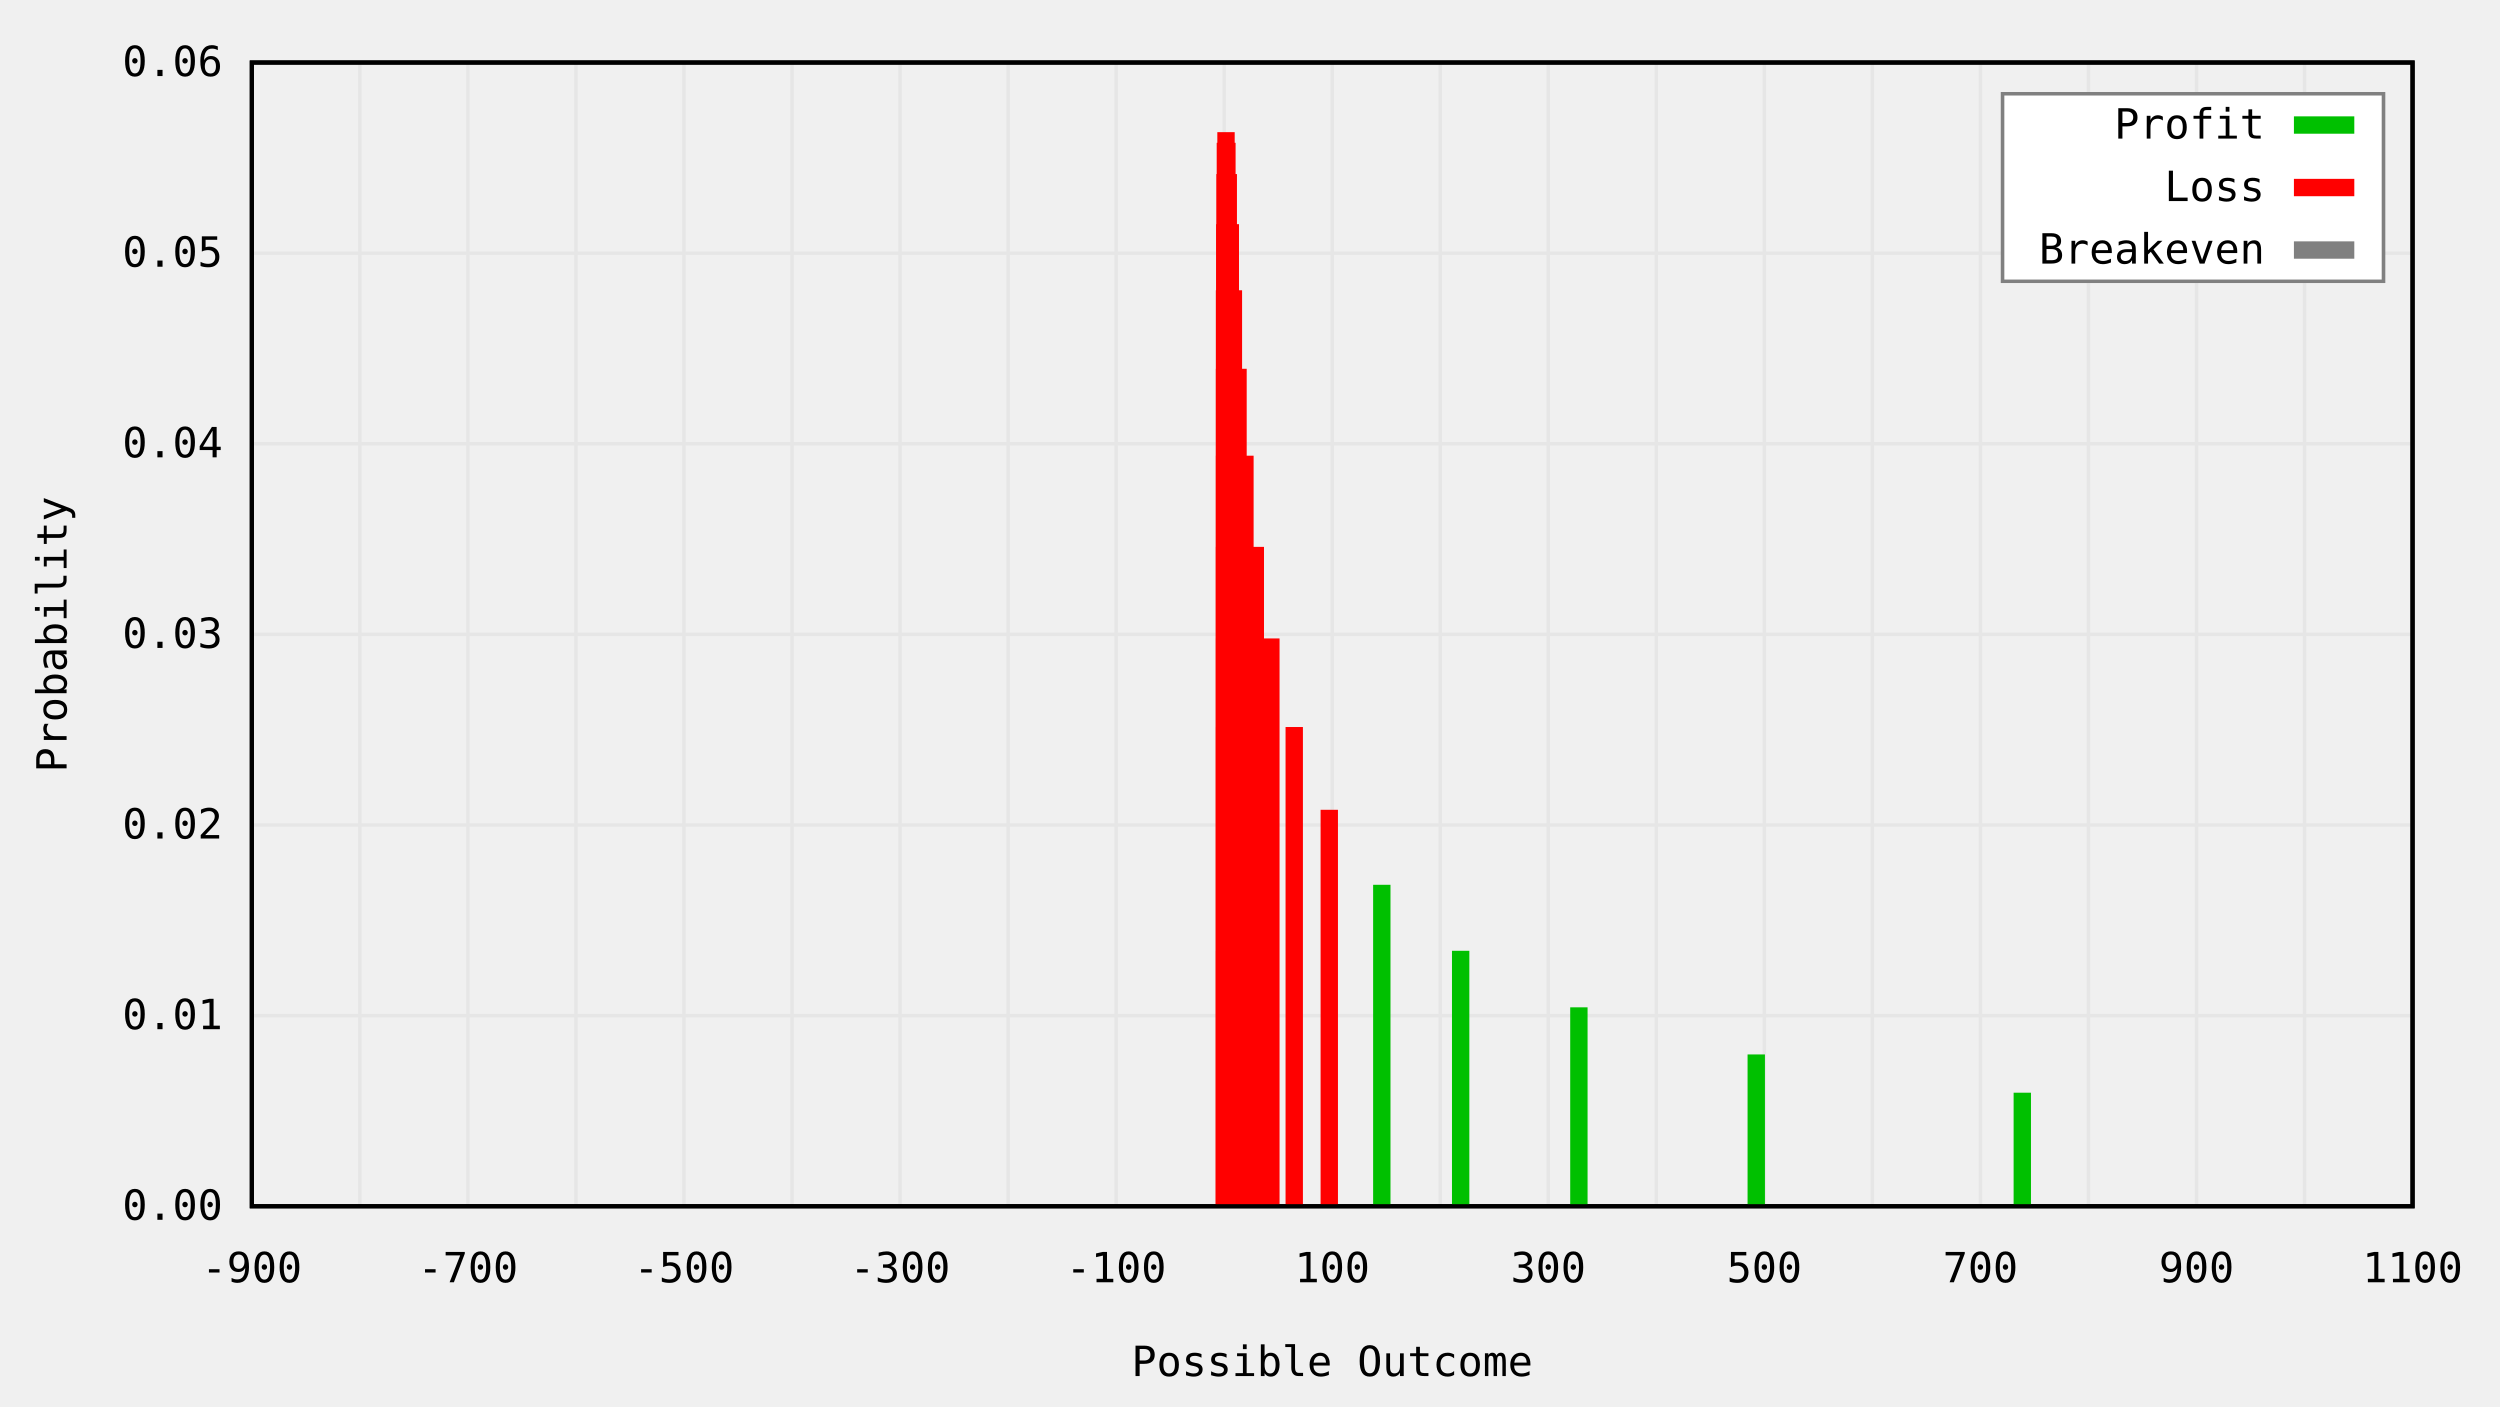
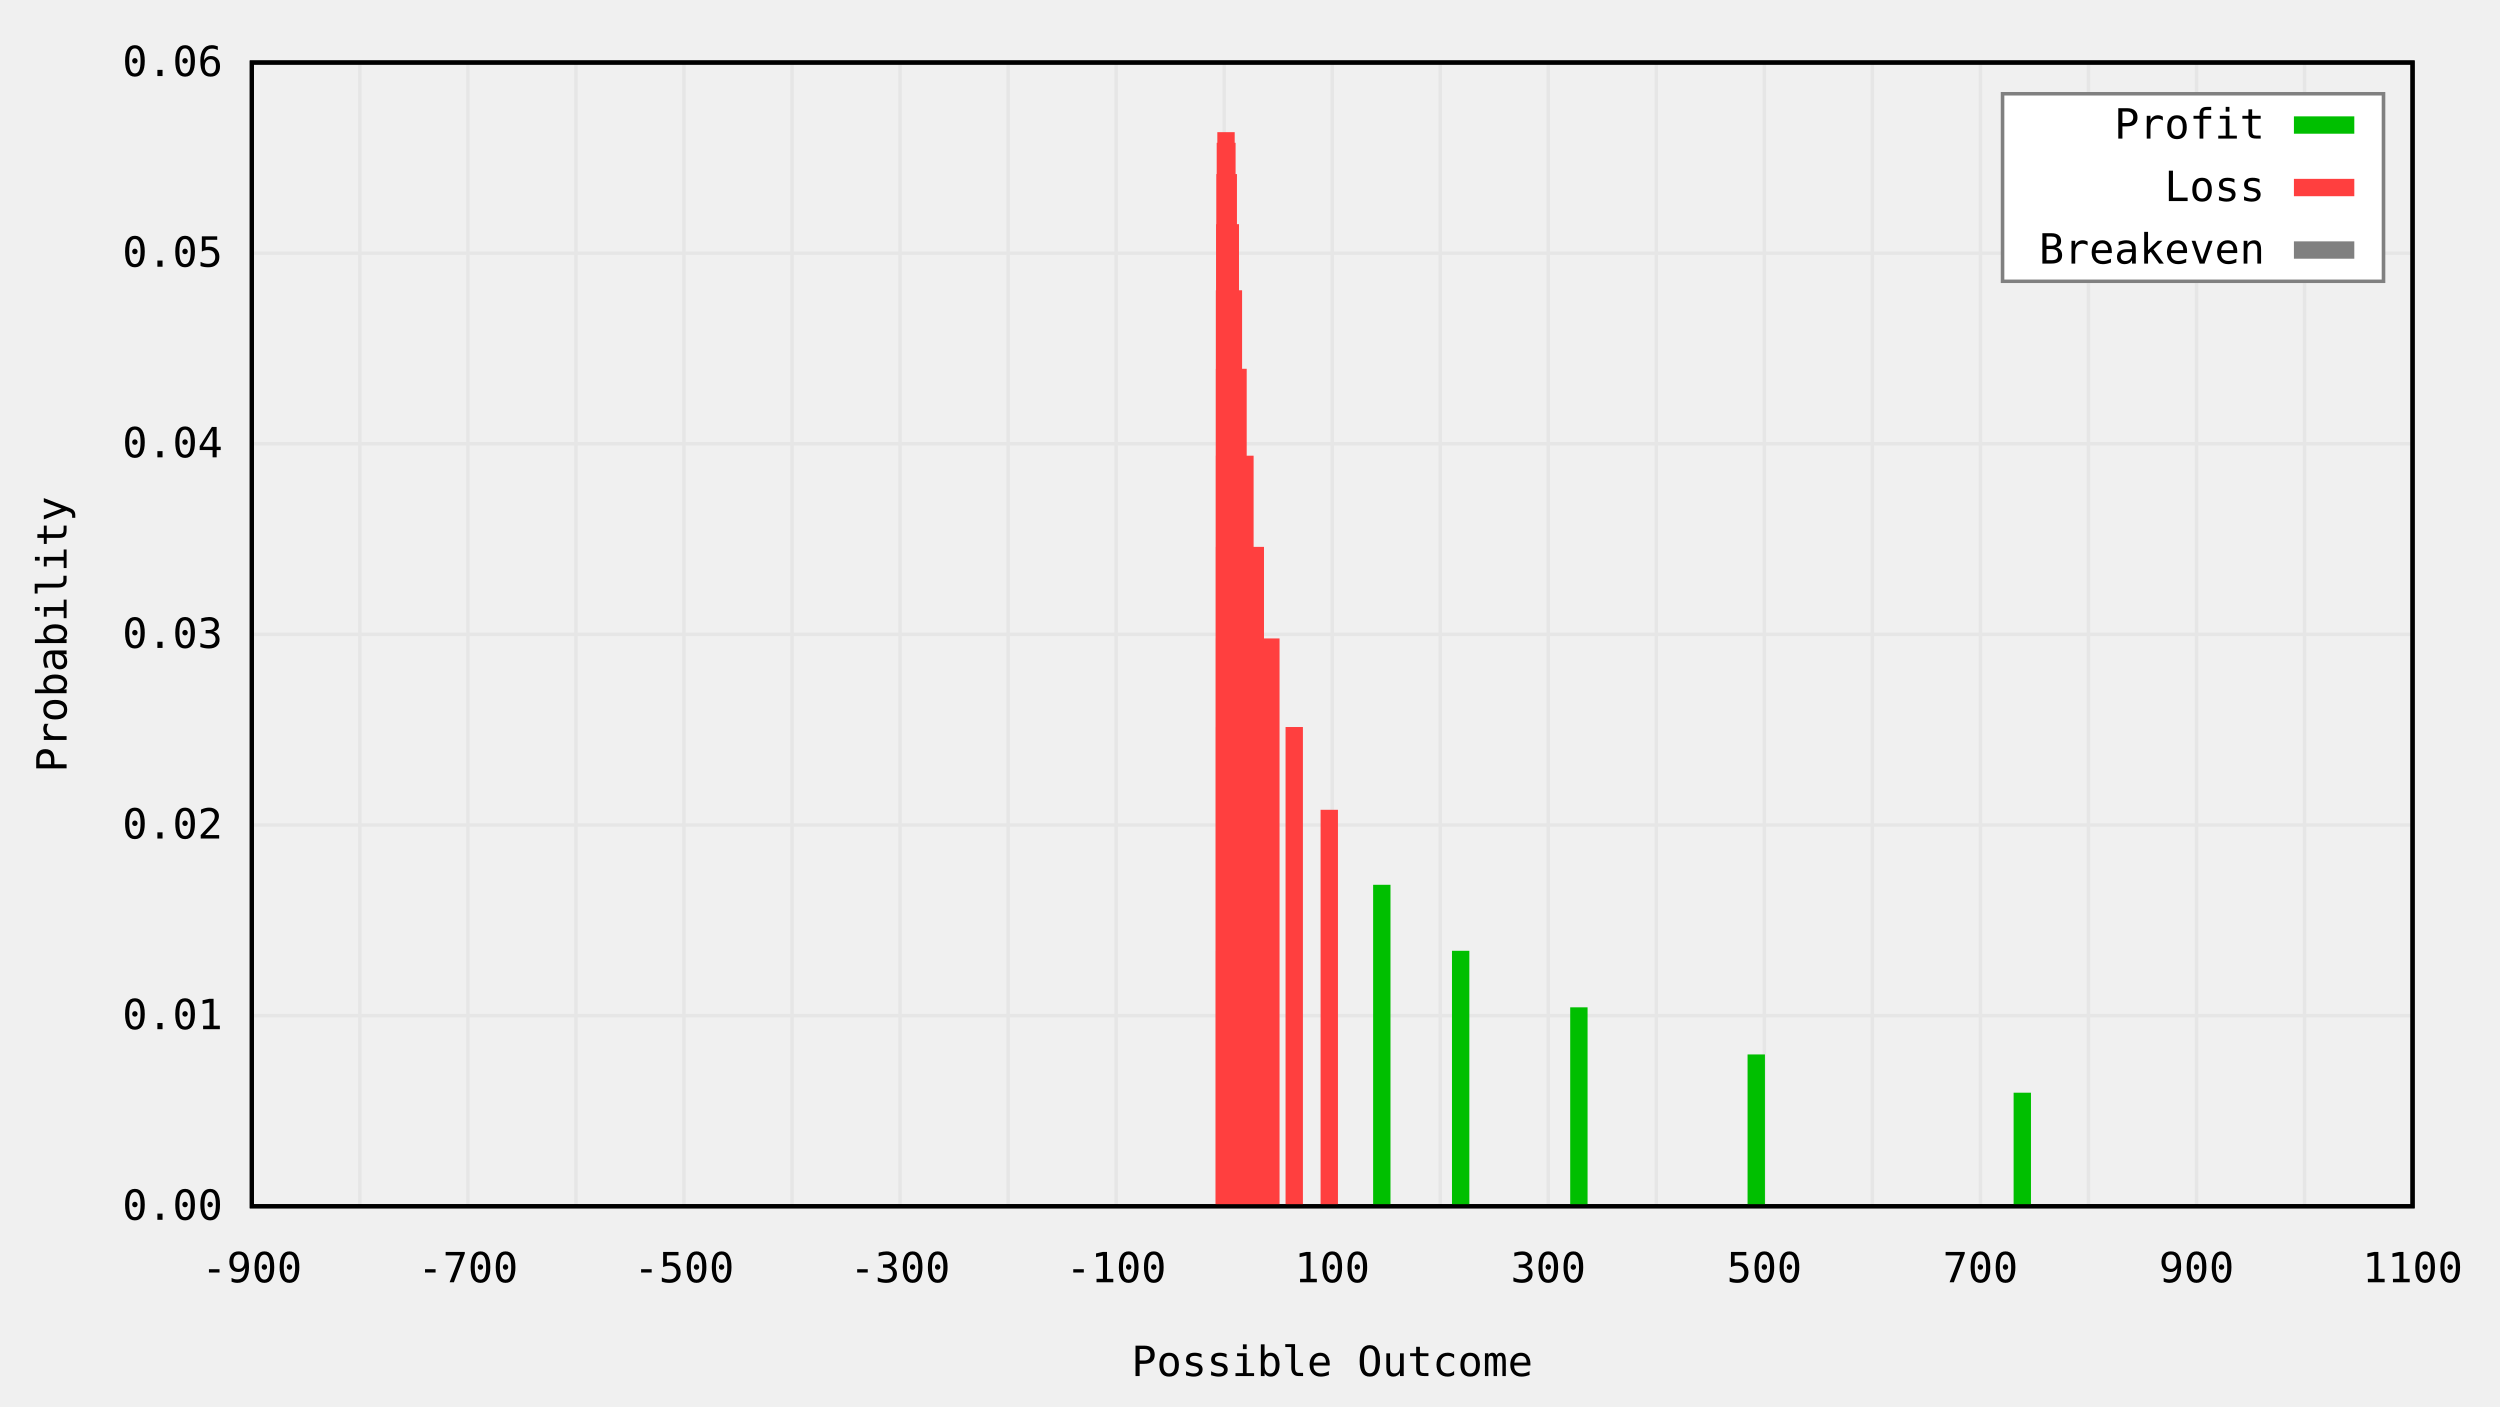
<svg xmlns="http://www.w3.org/2000/svg" xmlns:xlink="http://www.w3.org/1999/xlink" width="720" height="405" viewBox="0 0 720 405">
  <g id="gnuplot_canvas">
    <rect x="0" y="0" width="720" height="405" fill="none" />
    <defs>
      <circle id="gpDot" r="0.5" stroke-width="0.5" stroke="currentColor" />
      <path id="gpPt0" stroke-width="0.222" stroke="currentColor" d="M-1,0 h2 M0,-1 v2" />
      <path id="gpPt1" stroke-width="0.222" stroke="currentColor" d="M-1,-1 L1,1 M1,-1 L-1,1" />
      <path id="gpPt2" stroke-width="0.222" stroke="currentColor" d="M-1,0 L1,0 M0,-1 L0,1 M-1,-1 L1,1 M-1,1 L1,-1" />
      <rect id="gpPt3" stroke-width="0.222" stroke="currentColor" x="-1" y="-1" width="2" height="2" />
      <rect id="gpPt4" stroke-width="0.222" stroke="currentColor" fill="currentColor" x="-1" y="-1" width="2" height="2" />
      <circle id="gpPt5" stroke-width="0.222" stroke="currentColor" cx="0" cy="0" r="1" />
      <use xlink:href="#gpPt5" id="gpPt6" fill="currentColor" stroke="none" />
      <path id="gpPt7" stroke-width="0.222" stroke="currentColor" d="M0,-1.33 L-1.33,0.67 L1.33,0.67 z" />
      <use xlink:href="#gpPt7" id="gpPt8" fill="currentColor" stroke="none" />
      <use xlink:href="#gpPt7" id="gpPt9" stroke="currentColor" transform="rotate(180)" />
      <use xlink:href="#gpPt9" id="gpPt10" fill="currentColor" stroke="none" />
      <use xlink:href="#gpPt3" id="gpPt11" stroke="currentColor" transform="rotate(45)" />
      <use xlink:href="#gpPt11" id="gpPt12" fill="currentColor" stroke="none" />
      <path id="gpPt13" stroke-width="0.222" stroke="currentColor" d="M0,1.330 L1.265,0.411 L0.782,-1.067 L-0.782,-1.076 L-1.265,0.411 z" />
      <use xlink:href="#gpPt13" id="gpPt14" fill="currentColor" stroke="none" />
      <filter id="textbox" filterUnits="objectBoundingBox" x="0" y="0" height="1" width="1">
        <feFlood flood-color="white" flood-opacity="1" result="bgnd" />
        <feComposite in="SourceGraphic" in2="bgnd" operator="atop" />
      </filter>
      <filter id="greybox" filterUnits="objectBoundingBox" x="0" y="0" height="1" width="1">
        <feFlood flood-color="lightgrey" flood-opacity="1" result="grey" />
        <feComposite in="SourceGraphic" in2="grey" operator="atop" />
      </filter>
    </defs>
    <g fill="none" color="white" stroke="currentColor" stroke-width="1.00" stroke-linecap="butt" stroke-linejoin="miter">
</g>
    <g fill="none" color="white" stroke="currentColor" stroke-width="1.20" stroke-linecap="butt" stroke-linejoin="miter">
</g>
    <g fill="none" color="black" stroke="currentColor" stroke-width="1.20" stroke-linecap="butt" stroke-linejoin="miter">
</g>
    <g fill="none" color="black" stroke="black" stroke-width="1.00" stroke-linecap="butt" stroke-linejoin="miter">
</g>
    <g fill="none" color="black" stroke="currentColor" stroke-width="1.00" stroke-linecap="butt" stroke-linejoin="miter">
      <path stroke="rgb(230, 230, 230)" class="gridline" d="M72.53,347.40 L694.82,347.40  " />
    </g>
    <g fill="none" color="black" stroke="rgb(230, 230, 230)" stroke-width="1.20" stroke-linecap="butt" stroke-linejoin="miter">
</g>
    <g fill="none" color="black" stroke="currentColor" stroke-width="1.20" stroke-linecap="butt" stroke-linejoin="miter">
      <path stroke="black" d="M72.53,347.40 M694.82,347.40  " />
-       <g transform="translate(64.14,351.30)" stroke="none" fill="black" font-family="Consolas, Menlo, monospace" font-size="12.00" text-anchor="end">
-         <text>
-           <tspan font-family="Consolas, Menlo, monospace">0.00</tspan>
+       <g transform="translate(64.14,351.30)" stroke="none" fill="black" font-family="monospace" font-size="12.00" text-anchor="end">
+         <text>
+           <tspan font-family="monospace">0.00</tspan>
        </text>
      </g>
    </g>
    <g fill="none" color="black" stroke="currentColor" stroke-width="1.20" stroke-linecap="butt" stroke-linejoin="miter">
</g>
    <g fill="none" color="black" stroke="black" stroke-width="1.00" stroke-linecap="butt" stroke-linejoin="miter">
</g>
    <g fill="none" color="black" stroke="currentColor" stroke-width="1.00" stroke-linecap="butt" stroke-linejoin="miter">
      <path stroke="rgb(230, 230, 230)" class="gridline" d="M72.53,292.50 L694.82,292.50  " />
    </g>
    <g fill="none" color="black" stroke="rgb(230, 230, 230)" stroke-width="1.20" stroke-linecap="butt" stroke-linejoin="miter">
</g>
    <g fill="none" color="black" stroke="currentColor" stroke-width="1.20" stroke-linecap="butt" stroke-linejoin="miter">
      <path stroke="black" d="M72.53,292.50 M694.82,292.50  " />
-       <g transform="translate(64.14,296.40)" stroke="none" fill="black" font-family="Consolas, Menlo, monospace" font-size="12.00" text-anchor="end">
-         <text>
-           <tspan font-family="Consolas, Menlo, monospace">0.01</tspan>
+       <g transform="translate(64.14,296.40)" stroke="none" fill="black" font-family="monospace" font-size="12.00" text-anchor="end">
+         <text>
+           <tspan font-family="monospace">0.01</tspan>
        </text>
      </g>
    </g>
    <g fill="none" color="black" stroke="currentColor" stroke-width="1.20" stroke-linecap="butt" stroke-linejoin="miter">
</g>
    <g fill="none" color="black" stroke="black" stroke-width="1.00" stroke-linecap="butt" stroke-linejoin="miter">
</g>
    <g fill="none" color="black" stroke="currentColor" stroke-width="1.00" stroke-linecap="butt" stroke-linejoin="miter">
      <path stroke="rgb(230, 230, 230)" class="gridline" d="M72.53,237.60 L694.82,237.60  " />
    </g>
    <g fill="none" color="black" stroke="rgb(230, 230, 230)" stroke-width="1.20" stroke-linecap="butt" stroke-linejoin="miter">
</g>
    <g fill="none" color="black" stroke="currentColor" stroke-width="1.20" stroke-linecap="butt" stroke-linejoin="miter">
      <path stroke="black" d="M72.53,237.60 M694.82,237.60  " />
-       <g transform="translate(64.14,241.50)" stroke="none" fill="black" font-family="Consolas, Menlo, monospace" font-size="12.00" text-anchor="end">
-         <text>
-           <tspan font-family="Consolas, Menlo, monospace">0.02</tspan>
+       <g transform="translate(64.14,241.50)" stroke="none" fill="black" font-family="monospace" font-size="12.00" text-anchor="end">
+         <text>
+           <tspan font-family="monospace">0.02</tspan>
        </text>
      </g>
    </g>
    <g fill="none" color="black" stroke="currentColor" stroke-width="1.20" stroke-linecap="butt" stroke-linejoin="miter">
</g>
    <g fill="none" color="black" stroke="black" stroke-width="1.00" stroke-linecap="butt" stroke-linejoin="miter">
</g>
    <g fill="none" color="black" stroke="currentColor" stroke-width="1.00" stroke-linecap="butt" stroke-linejoin="miter">
      <path stroke="rgb(230, 230, 230)" class="gridline" d="M72.53,182.70 L694.82,182.70  " />
    </g>
    <g fill="none" color="black" stroke="rgb(230, 230, 230)" stroke-width="1.20" stroke-linecap="butt" stroke-linejoin="miter">
</g>
    <g fill="none" color="black" stroke="currentColor" stroke-width="1.20" stroke-linecap="butt" stroke-linejoin="miter">
      <path stroke="black" d="M72.53,182.70 M694.82,182.70  " />
-       <g transform="translate(64.14,186.60)" stroke="none" fill="black" font-family="Consolas, Menlo, monospace" font-size="12.00" text-anchor="end">
-         <text>
-           <tspan font-family="Consolas, Menlo, monospace">0.03</tspan>
+       <g transform="translate(64.14,186.60)" stroke="none" fill="black" font-family="monospace" font-size="12.00" text-anchor="end">
+         <text>
+           <tspan font-family="monospace">0.03</tspan>
        </text>
      </g>
    </g>
    <g fill="none" color="black" stroke="currentColor" stroke-width="1.20" stroke-linecap="butt" stroke-linejoin="miter">
</g>
    <g fill="none" color="black" stroke="black" stroke-width="1.00" stroke-linecap="butt" stroke-linejoin="miter">
</g>
    <g fill="none" color="black" stroke="currentColor" stroke-width="1.00" stroke-linecap="butt" stroke-linejoin="miter">
      <path stroke="rgb(230, 230, 230)" class="gridline" d="M72.53,127.81 L694.82,127.81  " />
    </g>
    <g fill="none" color="black" stroke="rgb(230, 230, 230)" stroke-width="1.20" stroke-linecap="butt" stroke-linejoin="miter">
</g>
    <g fill="none" color="black" stroke="currentColor" stroke-width="1.20" stroke-linecap="butt" stroke-linejoin="miter">
      <path stroke="black" d="M72.53,127.81 M694.82,127.81  " />
-       <g transform="translate(64.14,131.71)" stroke="none" fill="black" font-family="Consolas, Menlo, monospace" font-size="12.00" text-anchor="end">
-         <text>
-           <tspan font-family="Consolas, Menlo, monospace">0.04</tspan>
+       <g transform="translate(64.14,131.71)" stroke="none" fill="black" font-family="monospace" font-size="12.00" text-anchor="end">
+         <text>
+           <tspan font-family="monospace">0.04</tspan>
        </text>
      </g>
    </g>
    <g fill="none" color="black" stroke="currentColor" stroke-width="1.20" stroke-linecap="butt" stroke-linejoin="miter">
</g>
    <g fill="none" color="black" stroke="black" stroke-width="1.00" stroke-linecap="butt" stroke-linejoin="miter">
</g>
    <g fill="none" color="black" stroke="currentColor" stroke-width="1.00" stroke-linecap="butt" stroke-linejoin="miter">
      <path stroke="rgb(230, 230, 230)" class="gridline" d="M72.53,72.91 L576.75,72.91 M686.43,72.91 L694.82,72.91  " />
    </g>
    <g fill="none" color="black" stroke="rgb(230, 230, 230)" stroke-width="1.20" stroke-linecap="butt" stroke-linejoin="miter">
</g>
    <g fill="none" color="black" stroke="currentColor" stroke-width="1.20" stroke-linecap="butt" stroke-linejoin="miter">
      <path stroke="black" d="M72.53,72.91 M694.82,72.91  " />
-       <g transform="translate(64.14,76.81)" stroke="none" fill="black" font-family="Consolas, Menlo, monospace" font-size="12.00" text-anchor="end">
-         <text>
-           <tspan font-family="Consolas, Menlo, monospace">0.05</tspan>
+       <g transform="translate(64.14,76.81)" stroke="none" fill="black" font-family="monospace" font-size="12.00" text-anchor="end">
+         <text>
+           <tspan font-family="monospace">0.05</tspan>
        </text>
      </g>
    </g>
    <g fill="none" color="black" stroke="currentColor" stroke-width="1.20" stroke-linecap="butt" stroke-linejoin="miter">
</g>
    <g fill="none" color="black" stroke="black" stroke-width="1.00" stroke-linecap="butt" stroke-linejoin="miter">
</g>
    <g fill="none" color="black" stroke="currentColor" stroke-width="1.00" stroke-linecap="butt" stroke-linejoin="miter">
      <path stroke="rgb(230, 230, 230)" class="gridline" d="M72.53,18.01 L694.82,18.01  " />
    </g>
    <g fill="none" color="black" stroke="rgb(230, 230, 230)" stroke-width="1.20" stroke-linecap="butt" stroke-linejoin="miter">
</g>
    <g fill="none" color="black" stroke="currentColor" stroke-width="1.20" stroke-linecap="butt" stroke-linejoin="miter">
      <path stroke="black" d="M72.53,18.01 M694.82,18.01  " />
-       <g transform="translate(64.14,21.91)" stroke="none" fill="black" font-family="Consolas, Menlo, monospace" font-size="12.00" text-anchor="end">
-         <text>
-           <tspan font-family="Consolas, Menlo, monospace">0.06</tspan>
+       <g transform="translate(64.14,21.91)" stroke="none" fill="black" font-family="monospace" font-size="12.00" text-anchor="end">
+         <text>
+           <tspan font-family="monospace">0.06</tspan>
        </text>
      </g>
    </g>
    <g fill="none" color="black" stroke="currentColor" stroke-width="1.20" stroke-linecap="butt" stroke-linejoin="miter">
</g>
    <g fill="none" color="black" stroke="black" stroke-width="1.00" stroke-linecap="butt" stroke-linejoin="miter">
</g>
    <g fill="none" color="black" stroke="currentColor" stroke-width="1.00" stroke-linecap="butt" stroke-linejoin="miter">
      <path stroke="rgb(230, 230, 230)" class="gridline" d="M72.53,347.40 L72.53,18.01  " />
    </g>
    <g fill="none" color="black" stroke="rgb(230, 230, 230)" stroke-width="1.20" stroke-linecap="butt" stroke-linejoin="miter">
</g>
    <g fill="none" color="black" stroke="currentColor" stroke-width="1.20" stroke-linecap="butt" stroke-linejoin="miter">
      <path stroke="black" d="M72.53,347.40 M72.53,18.01  " />
-       <g transform="translate(72.53,369.30)" stroke="none" fill="black" font-family="Consolas, Menlo, monospace" font-size="12.00" text-anchor="middle">
-         <text>
-           <tspan font-family="Consolas, Menlo, monospace">-900</tspan>
+       <g transform="translate(72.53,369.30)" stroke="none" fill="black" font-family="monospace" font-size="12.00" text-anchor="middle">
+         <text>
+           <tspan font-family="monospace">-900</tspan>
        </text>
      </g>
    </g>
    <g fill="none" color="black" stroke="currentColor" stroke-width="1.20" stroke-linecap="butt" stroke-linejoin="miter">
</g>
    <g fill="none" color="black" stroke="black" stroke-width="1.00" stroke-linecap="butt" stroke-linejoin="miter">
</g>
    <g fill="none" color="black" stroke="currentColor" stroke-width="1.00" stroke-linecap="butt" stroke-linejoin="miter">
      <path stroke="rgb(230, 230, 230)" class="gridline" d="M103.64,347.40 L103.64,18.01  " />
    </g>
    <g fill="none" color="black" stroke="rgb(230, 230, 230)" stroke-width="1.20" stroke-linecap="butt" stroke-linejoin="miter">
</g>
    <g fill="none" color="black" stroke="currentColor" stroke-width="1.20" stroke-linecap="butt" stroke-linejoin="miter">
      <path stroke="black" d="M103.64,347.40 M103.64,18.01  " />
    </g>
    <g fill="none" color="black" stroke="black" stroke-width="1.00" stroke-linecap="butt" stroke-linejoin="miter">
</g>
    <g fill="none" color="black" stroke="currentColor" stroke-width="1.00" stroke-linecap="butt" stroke-linejoin="miter">
      <path stroke="rgb(230, 230, 230)" class="gridline" d="M134.76,347.40 L134.76,18.01  " />
    </g>
    <g fill="none" color="black" stroke="rgb(230, 230, 230)" stroke-width="1.20" stroke-linecap="butt" stroke-linejoin="miter">
</g>
    <g fill="none" color="black" stroke="currentColor" stroke-width="1.20" stroke-linecap="butt" stroke-linejoin="miter">
      <path stroke="black" d="M134.76,347.40 M134.76,18.01  " />
-       <g transform="translate(134.76,369.30)" stroke="none" fill="black" font-family="Consolas, Menlo, monospace" font-size="12.00" text-anchor="middle">
-         <text>
-           <tspan font-family="Consolas, Menlo, monospace">-700</tspan>
+       <g transform="translate(134.76,369.30)" stroke="none" fill="black" font-family="monospace" font-size="12.00" text-anchor="middle">
+         <text>
+           <tspan font-family="monospace">-700</tspan>
        </text>
      </g>
    </g>
    <g fill="none" color="black" stroke="currentColor" stroke-width="1.20" stroke-linecap="butt" stroke-linejoin="miter">
</g>
    <g fill="none" color="black" stroke="black" stroke-width="1.00" stroke-linecap="butt" stroke-linejoin="miter">
</g>
    <g fill="none" color="black" stroke="currentColor" stroke-width="1.00" stroke-linecap="butt" stroke-linejoin="miter">
      <path stroke="rgb(230, 230, 230)" class="gridline" d="M165.87,347.40 L165.87,18.01  " />
    </g>
    <g fill="none" color="black" stroke="rgb(230, 230, 230)" stroke-width="1.20" stroke-linecap="butt" stroke-linejoin="miter">
</g>
    <g fill="none" color="black" stroke="currentColor" stroke-width="1.20" stroke-linecap="butt" stroke-linejoin="miter">
      <path stroke="black" d="M165.87,347.40 M165.87,18.01  " />
    </g>
    <g fill="none" color="black" stroke="black" stroke-width="1.00" stroke-linecap="butt" stroke-linejoin="miter">
</g>
    <g fill="none" color="black" stroke="currentColor" stroke-width="1.00" stroke-linecap="butt" stroke-linejoin="miter">
      <path stroke="rgb(230, 230, 230)" class="gridline" d="M196.99,347.40 L196.99,18.01  " />
    </g>
    <g fill="none" color="black" stroke="rgb(230, 230, 230)" stroke-width="1.20" stroke-linecap="butt" stroke-linejoin="miter">
</g>
    <g fill="none" color="black" stroke="currentColor" stroke-width="1.20" stroke-linecap="butt" stroke-linejoin="miter">
      <path stroke="black" d="M196.99,347.40 M196.99,18.01  " />
-       <g transform="translate(196.99,369.30)" stroke="none" fill="black" font-family="Consolas, Menlo, monospace" font-size="12.00" text-anchor="middle">
-         <text>
-           <tspan font-family="Consolas, Menlo, monospace">-500</tspan>
+       <g transform="translate(196.99,369.30)" stroke="none" fill="black" font-family="monospace" font-size="12.00" text-anchor="middle">
+         <text>
+           <tspan font-family="monospace">-500</tspan>
        </text>
      </g>
    </g>
    <g fill="none" color="black" stroke="currentColor" stroke-width="1.20" stroke-linecap="butt" stroke-linejoin="miter">
</g>
    <g fill="none" color="black" stroke="black" stroke-width="1.00" stroke-linecap="butt" stroke-linejoin="miter">
</g>
    <g fill="none" color="black" stroke="currentColor" stroke-width="1.00" stroke-linecap="butt" stroke-linejoin="miter">
      <path stroke="rgb(230, 230, 230)" class="gridline" d="M228.10,347.40 L228.10,18.01  " />
    </g>
    <g fill="none" color="black" stroke="rgb(230, 230, 230)" stroke-width="1.20" stroke-linecap="butt" stroke-linejoin="miter">
</g>
    <g fill="none" color="black" stroke="currentColor" stroke-width="1.20" stroke-linecap="butt" stroke-linejoin="miter">
      <path stroke="black" d="M228.10,347.40 M228.10,18.01  " />
    </g>
    <g fill="none" color="black" stroke="black" stroke-width="1.00" stroke-linecap="butt" stroke-linejoin="miter">
</g>
    <g fill="none" color="black" stroke="currentColor" stroke-width="1.00" stroke-linecap="butt" stroke-linejoin="miter">
      <path stroke="rgb(230, 230, 230)" class="gridline" d="M259.22,347.40 L259.22,18.01  " />
    </g>
    <g fill="none" color="black" stroke="rgb(230, 230, 230)" stroke-width="1.20" stroke-linecap="butt" stroke-linejoin="miter">
</g>
    <g fill="none" color="black" stroke="currentColor" stroke-width="1.20" stroke-linecap="butt" stroke-linejoin="miter">
      <path stroke="black" d="M259.22,347.40 M259.22,18.01  " />
-       <g transform="translate(259.22,369.30)" stroke="none" fill="black" font-family="Consolas, Menlo, monospace" font-size="12.00" text-anchor="middle">
-         <text>
-           <tspan font-family="Consolas, Menlo, monospace">-300</tspan>
+       <g transform="translate(259.22,369.30)" stroke="none" fill="black" font-family="monospace" font-size="12.00" text-anchor="middle">
+         <text>
+           <tspan font-family="monospace">-300</tspan>
        </text>
      </g>
    </g>
    <g fill="none" color="black" stroke="currentColor" stroke-width="1.20" stroke-linecap="butt" stroke-linejoin="miter">
</g>
    <g fill="none" color="black" stroke="black" stroke-width="1.00" stroke-linecap="butt" stroke-linejoin="miter">
</g>
    <g fill="none" color="black" stroke="currentColor" stroke-width="1.00" stroke-linecap="butt" stroke-linejoin="miter">
      <path stroke="rgb(230, 230, 230)" class="gridline" d="M290.33,347.40 L290.33,18.01  " />
    </g>
    <g fill="none" color="black" stroke="rgb(230, 230, 230)" stroke-width="1.20" stroke-linecap="butt" stroke-linejoin="miter">
</g>
    <g fill="none" color="black" stroke="currentColor" stroke-width="1.20" stroke-linecap="butt" stroke-linejoin="miter">
      <path stroke="black" d="M290.33,347.40 M290.33,18.01  " />
    </g>
    <g fill="none" color="black" stroke="black" stroke-width="1.00" stroke-linecap="butt" stroke-linejoin="miter">
</g>
    <g fill="none" color="black" stroke="currentColor" stroke-width="1.00" stroke-linecap="butt" stroke-linejoin="miter">
      <path stroke="rgb(230, 230, 230)" class="gridline" d="M321.45,347.40 L321.45,18.01  " />
    </g>
    <g fill="none" color="black" stroke="rgb(230, 230, 230)" stroke-width="1.20" stroke-linecap="butt" stroke-linejoin="miter">
</g>
    <g fill="none" color="black" stroke="currentColor" stroke-width="1.20" stroke-linecap="butt" stroke-linejoin="miter">
      <path stroke="black" d="M321.45,347.40 M321.45,18.01  " />
-       <g transform="translate(321.45,369.30)" stroke="none" fill="black" font-family="Consolas, Menlo, monospace" font-size="12.00" text-anchor="middle">
-         <text>
-           <tspan font-family="Consolas, Menlo, monospace">-100</tspan>
+       <g transform="translate(321.45,369.30)" stroke="none" fill="black" font-family="monospace" font-size="12.00" text-anchor="middle">
+         <text>
+           <tspan font-family="monospace">-100</tspan>
        </text>
      </g>
    </g>
    <g fill="none" color="black" stroke="currentColor" stroke-width="1.20" stroke-linecap="butt" stroke-linejoin="miter">
</g>
    <g fill="none" color="black" stroke="black" stroke-width="1.00" stroke-linecap="butt" stroke-linejoin="miter">
</g>
    <g fill="none" color="black" stroke="currentColor" stroke-width="1.00" stroke-linecap="butt" stroke-linejoin="miter">
      <path stroke="rgb(230, 230, 230)" class="gridline" d="M352.56,347.40 L352.56,18.01  " />
    </g>
    <g fill="none" color="black" stroke="rgb(230, 230, 230)" stroke-width="1.20" stroke-linecap="butt" stroke-linejoin="miter">
</g>
    <g fill="none" color="black" stroke="currentColor" stroke-width="1.20" stroke-linecap="butt" stroke-linejoin="miter">
      <path stroke="black" d="M352.56,347.40 M352.56,18.01  " />
    </g>
    <g fill="none" color="black" stroke="black" stroke-width="1.00" stroke-linecap="butt" stroke-linejoin="miter">
</g>
    <g fill="none" color="black" stroke="currentColor" stroke-width="1.00" stroke-linecap="butt" stroke-linejoin="miter">
      <path stroke="rgb(230, 230, 230)" class="gridline" d="M383.68,347.40 L383.68,18.01  " />
    </g>
    <g fill="none" color="black" stroke="rgb(230, 230, 230)" stroke-width="1.20" stroke-linecap="butt" stroke-linejoin="miter">
</g>
    <g fill="none" color="black" stroke="currentColor" stroke-width="1.20" stroke-linecap="butt" stroke-linejoin="miter">
      <path stroke="black" d="M383.68,347.40 M383.68,18.01  " />
-       <g transform="translate(383.68,369.30)" stroke="none" fill="black" font-family="Consolas, Menlo, monospace" font-size="12.00" text-anchor="middle">
-         <text>
-           <tspan font-family="Consolas, Menlo, monospace"> 100</tspan>
+       <g transform="translate(383.68,369.30)" stroke="none" fill="black" font-family="monospace" font-size="12.00" text-anchor="middle">
+         <text>
+           <tspan font-family="monospace"> 100</tspan>
        </text>
      </g>
    </g>
    <g fill="none" color="black" stroke="currentColor" stroke-width="1.20" stroke-linecap="butt" stroke-linejoin="miter">
</g>
    <g fill="none" color="black" stroke="black" stroke-width="1.00" stroke-linecap="butt" stroke-linejoin="miter">
</g>
    <g fill="none" color="black" stroke="currentColor" stroke-width="1.00" stroke-linecap="butt" stroke-linejoin="miter">
      <path stroke="rgb(230, 230, 230)" class="gridline" d="M414.79,347.40 L414.79,18.01  " />
    </g>
    <g fill="none" color="black" stroke="rgb(230, 230, 230)" stroke-width="1.20" stroke-linecap="butt" stroke-linejoin="miter">
</g>
    <g fill="none" color="black" stroke="currentColor" stroke-width="1.20" stroke-linecap="butt" stroke-linejoin="miter">
      <path stroke="black" d="M414.79,347.40 M414.79,18.01  " />
    </g>
    <g fill="none" color="black" stroke="black" stroke-width="1.00" stroke-linecap="butt" stroke-linejoin="miter">
</g>
    <g fill="none" color="black" stroke="currentColor" stroke-width="1.00" stroke-linecap="butt" stroke-linejoin="miter">
      <path stroke="rgb(230, 230, 230)" class="gridline" d="M445.90,347.40 L445.90,18.01  " />
    </g>
    <g fill="none" color="black" stroke="rgb(230, 230, 230)" stroke-width="1.20" stroke-linecap="butt" stroke-linejoin="miter">
</g>
    <g fill="none" color="black" stroke="currentColor" stroke-width="1.20" stroke-linecap="butt" stroke-linejoin="miter">
      <path stroke="black" d="M445.90,347.40 M445.90,18.01  " />
-       <g transform="translate(445.90,369.30)" stroke="none" fill="black" font-family="Consolas, Menlo, monospace" font-size="12.00" text-anchor="middle">
-         <text>
-           <tspan font-family="Consolas, Menlo, monospace"> 300</tspan>
+       <g transform="translate(445.90,369.30)" stroke="none" fill="black" font-family="monospace" font-size="12.00" text-anchor="middle">
+         <text>
+           <tspan font-family="monospace"> 300</tspan>
        </text>
      </g>
    </g>
    <g fill="none" color="black" stroke="currentColor" stroke-width="1.20" stroke-linecap="butt" stroke-linejoin="miter">
</g>
    <g fill="none" color="black" stroke="black" stroke-width="1.00" stroke-linecap="butt" stroke-linejoin="miter">
</g>
    <g fill="none" color="black" stroke="currentColor" stroke-width="1.00" stroke-linecap="butt" stroke-linejoin="miter">
      <path stroke="rgb(230, 230, 230)" class="gridline" d="M477.02,347.40 L477.02,18.01  " />
    </g>
    <g fill="none" color="black" stroke="rgb(230, 230, 230)" stroke-width="1.20" stroke-linecap="butt" stroke-linejoin="miter">
</g>
    <g fill="none" color="black" stroke="currentColor" stroke-width="1.20" stroke-linecap="butt" stroke-linejoin="miter">
      <path stroke="black" d="M477.02,347.40 M477.02,18.01  " />
    </g>
    <g fill="none" color="black" stroke="black" stroke-width="1.00" stroke-linecap="butt" stroke-linejoin="miter">
</g>
    <g fill="none" color="black" stroke="currentColor" stroke-width="1.00" stroke-linecap="butt" stroke-linejoin="miter">
      <path stroke="rgb(230, 230, 230)" class="gridline" d="M508.13,347.40 L508.13,18.01  " />
    </g>
    <g fill="none" color="black" stroke="rgb(230, 230, 230)" stroke-width="1.20" stroke-linecap="butt" stroke-linejoin="miter">
</g>
    <g fill="none" color="black" stroke="currentColor" stroke-width="1.20" stroke-linecap="butt" stroke-linejoin="miter">
      <path stroke="black" d="M508.13,347.40 M508.13,18.01  " />
-       <g transform="translate(508.13,369.30)" stroke="none" fill="black" font-family="Consolas, Menlo, monospace" font-size="12.00" text-anchor="middle">
-         <text>
-           <tspan font-family="Consolas, Menlo, monospace"> 500</tspan>
+       <g transform="translate(508.13,369.30)" stroke="none" fill="black" font-family="monospace" font-size="12.00" text-anchor="middle">
+         <text>
+           <tspan font-family="monospace"> 500</tspan>
        </text>
      </g>
    </g>
    <g fill="none" color="black" stroke="currentColor" stroke-width="1.20" stroke-linecap="butt" stroke-linejoin="miter">
</g>
    <g fill="none" color="black" stroke="black" stroke-width="1.00" stroke-linecap="butt" stroke-linejoin="miter">
</g>
    <g fill="none" color="black" stroke="currentColor" stroke-width="1.00" stroke-linecap="butt" stroke-linejoin="miter">
      <path stroke="rgb(230, 230, 230)" class="gridline" d="M539.25,347.40 L539.25,18.01  " />
    </g>
    <g fill="none" color="black" stroke="rgb(230, 230, 230)" stroke-width="1.20" stroke-linecap="butt" stroke-linejoin="miter">
</g>
    <g fill="none" color="black" stroke="currentColor" stroke-width="1.20" stroke-linecap="butt" stroke-linejoin="miter">
      <path stroke="black" d="M539.25,347.40 M539.25,18.01  " />
    </g>
    <g fill="none" color="black" stroke="black" stroke-width="1.00" stroke-linecap="butt" stroke-linejoin="miter">
</g>
    <g fill="none" color="black" stroke="currentColor" stroke-width="1.00" stroke-linecap="butt" stroke-linejoin="miter">
      <path stroke="rgb(230, 230, 230)" class="gridline" d="M570.36,347.40 L570.36,18.01  " />
    </g>
    <g fill="none" color="black" stroke="rgb(230, 230, 230)" stroke-width="1.20" stroke-linecap="butt" stroke-linejoin="miter">
</g>
    <g fill="none" color="black" stroke="currentColor" stroke-width="1.20" stroke-linecap="butt" stroke-linejoin="miter">
      <path stroke="black" d="M570.36,347.40 M570.36,18.01  " />
-       <g transform="translate(570.36,369.30)" stroke="none" fill="black" font-family="Consolas, Menlo, monospace" font-size="12.00" text-anchor="middle">
-         <text>
-           <tspan font-family="Consolas, Menlo, monospace"> 700</tspan>
+       <g transform="translate(570.36,369.30)" stroke="none" fill="black" font-family="monospace" font-size="12.00" text-anchor="middle">
+         <text>
+           <tspan font-family="monospace"> 700</tspan>
        </text>
      </g>
    </g>
    <g fill="none" color="black" stroke="currentColor" stroke-width="1.20" stroke-linecap="butt" stroke-linejoin="miter">
</g>
    <g fill="none" color="black" stroke="black" stroke-width="1.00" stroke-linecap="butt" stroke-linejoin="miter">
</g>
    <g fill="none" color="black" stroke="currentColor" stroke-width="1.00" stroke-linecap="butt" stroke-linejoin="miter">
      <path stroke="rgb(230, 230, 230)" class="gridline" d="M601.48,347.40 L601.48,81.01 M601.48,27.01 L601.48,18.01  " />
    </g>
    <g fill="none" color="black" stroke="rgb(230, 230, 230)" stroke-width="1.20" stroke-linecap="butt" stroke-linejoin="miter">
</g>
    <g fill="none" color="black" stroke="currentColor" stroke-width="1.20" stroke-linecap="butt" stroke-linejoin="miter">
      <path stroke="black" d="M601.48,347.40 M601.48,18.01  " />
    </g>
    <g fill="none" color="black" stroke="black" stroke-width="1.00" stroke-linecap="butt" stroke-linejoin="miter">
</g>
    <g fill="none" color="black" stroke="currentColor" stroke-width="1.00" stroke-linecap="butt" stroke-linejoin="miter">
      <path stroke="rgb(230, 230, 230)" class="gridline" d="M632.59,347.40 L632.59,81.01 M632.59,27.01 L632.59,18.01  " />
    </g>
    <g fill="none" color="black" stroke="rgb(230, 230, 230)" stroke-width="1.20" stroke-linecap="butt" stroke-linejoin="miter">
</g>
    <g fill="none" color="black" stroke="currentColor" stroke-width="1.20" stroke-linecap="butt" stroke-linejoin="miter">
      <path stroke="black" d="M632.59,347.40 M632.59,18.01  " />
-       <g transform="translate(632.59,369.30)" stroke="none" fill="black" font-family="Consolas, Menlo, monospace" font-size="12.00" text-anchor="middle">
-         <text>
-           <tspan font-family="Consolas, Menlo, monospace"> 900</tspan>
+       <g transform="translate(632.59,369.30)" stroke="none" fill="black" font-family="monospace" font-size="12.00" text-anchor="middle">
+         <text>
+           <tspan font-family="monospace"> 900</tspan>
        </text>
      </g>
    </g>
    <g fill="none" color="black" stroke="currentColor" stroke-width="1.20" stroke-linecap="butt" stroke-linejoin="miter">
</g>
    <g fill="none" color="black" stroke="black" stroke-width="1.00" stroke-linecap="butt" stroke-linejoin="miter">
</g>
    <g fill="none" color="black" stroke="currentColor" stroke-width="1.00" stroke-linecap="butt" stroke-linejoin="miter">
      <path stroke="rgb(230, 230, 230)" class="gridline" d="M663.71,347.40 L663.71,81.01 M663.71,27.01 L663.71,18.01  " />
    </g>
    <g fill="none" color="black" stroke="rgb(230, 230, 230)" stroke-width="1.20" stroke-linecap="butt" stroke-linejoin="miter">
</g>
    <g fill="none" color="black" stroke="currentColor" stroke-width="1.20" stroke-linecap="butt" stroke-linejoin="miter">
      <path stroke="black" d="M663.71,347.40 M663.71,18.01  " />
    </g>
    <g fill="none" color="black" stroke="black" stroke-width="1.00" stroke-linecap="butt" stroke-linejoin="miter">
</g>
    <g fill="none" color="black" stroke="currentColor" stroke-width="1.00" stroke-linecap="butt" stroke-linejoin="miter">
      <path stroke="rgb(230, 230, 230)" class="gridline" d="M694.82,347.40 L694.82,18.01  " />
    </g>
    <g fill="none" color="black" stroke="rgb(230, 230, 230)" stroke-width="1.20" stroke-linecap="butt" stroke-linejoin="miter">
</g>
    <g fill="none" color="black" stroke="currentColor" stroke-width="1.20" stroke-linecap="butt" stroke-linejoin="miter">
      <path stroke="black" d="M694.82,347.40 M694.82,18.01  " />
-       <g transform="translate(694.82,369.30)" stroke="none" fill="black" font-family="Consolas, Menlo, monospace" font-size="12.00" text-anchor="middle">
-         <text>
-           <tspan font-family="Consolas, Menlo, monospace"> 1100</tspan>
+       <g transform="translate(694.82,369.30)" stroke="none" fill="black" font-family="monospace" font-size="12.00" text-anchor="middle">
+         <text>
+           <tspan font-family="monospace"> 1100</tspan>
        </text>
      </g>
    </g>
    <g fill="none" color="black" stroke="currentColor" stroke-width="1.20" stroke-linecap="butt" stroke-linejoin="miter">
</g>
    <g fill="none" color="black" stroke="currentColor" stroke-width="1.20" stroke-linecap="butt" stroke-linejoin="miter">
      <path stroke="black" d="M72.53,18.01 L72.53,347.40 L694.82,347.40 L694.82,18.01 L72.53,18.01 Z  " />
    </g>
    <g fill="none" color="black" stroke="currentColor" stroke-width="1.20" stroke-linecap="butt" stroke-linejoin="miter">
-       <g transform="translate(19.18,182.71) rotate(270)" stroke="none" fill="black" font-family="Consolas, Menlo, monospace" font-size="12.00" text-anchor="middle">
-         <text>
-           <tspan font-family="Consolas, Menlo, monospace">Probability</tspan>
-         </text>
-       </g>
-     </g>
-     <g fill="none" color="black" stroke="currentColor" stroke-width="1.20" stroke-linecap="butt" stroke-linejoin="miter">
-       <g transform="translate(383.67,396.30)" stroke="none" fill="black" font-family="Consolas, Menlo, monospace" font-size="12.00" text-anchor="middle">
-         <text>
-           <tspan font-family="Consolas, Menlo, monospace">Possible Outcome</tspan>
+       <g transform="translate(19.18,182.71) rotate(270)" stroke="none" fill="black" font-family="monospace" font-size="12.00" text-anchor="middle">
+         <text>
+           <tspan font-family="monospace">Probability</tspan>
+         </text>
+       </g>
+     </g>
+     <g fill="none" color="black" stroke="currentColor" stroke-width="1.20" stroke-linecap="butt" stroke-linejoin="miter">
+       <g transform="translate(383.67,396.30)" stroke="none" fill="black" font-family="monospace" font-size="12.00" text-anchor="middle">
+         <text>
+           <tspan font-family="monospace">Possible Outcome</tspan>
        </text>
      </g>
    </g>
    <g fill="none" color="black" stroke="currentColor" stroke-width="1.20" stroke-linecap="butt" stroke-linejoin="miter">
</g>
    <g fill="none" color="black" stroke="currentColor" stroke-width="1.00" stroke-linecap="butt" stroke-linejoin="miter">
</g>
    <g fill="none" color="black" stroke="currentColor" stroke-width="1.00" stroke-linecap="butt" stroke-linejoin="miter">
      <path stroke="rgb(128, 128, 128)" d="M576.75,81.01 L576.75,27.01 L686.43,27.01 L686.43,81.01 L576.75,81.01 Z  " />
    </g>
    <g id="gnuplot_plot_1">
      <g fill="none" color="white" stroke="rgb(128, 128, 128)" stroke-width="5.00" stroke-linecap="butt" stroke-linejoin="miter">
</g>
      <g fill="none" color="black" stroke="currentColor" stroke-width="5.00" stroke-linecap="butt" stroke-linejoin="miter">
-         <path stroke="rgb(  0, 192,   0)" d="M397.96,347.40 L397.96,254.82 M420.67,347.40 L420.67,273.83 M454.72,347.40 L454.72,290.11 M505.80,347.40 L505.80,303.68   M582.42,347.40 L582.42,314.70  " />
+         <path stroke="rgb(  0, 191,   0)" d="M397.96,347.40 L397.96,254.82 M420.67,347.40 L420.67,273.83 M454.72,347.40 L454.72,290.11 M505.80,347.40 L505.80,303.68   M582.42,347.40 L582.42,314.70  " />
      </g>
    </g>
    <g id="gnuplot_plot_2">
      <g fill="none" color="black" stroke="currentColor" stroke-width="5.00" stroke-linecap="butt" stroke-linejoin="miter">
-         <path stroke="rgb(255,   0,   0)" d="M352.56,347.40 L352.56,347.39 M352.56,347.40 L352.56,347.38 M352.56,347.40 L352.56,347.37 M352.56,347.40 L352.56,347.34   M352.56,347.40 L352.56,347.29 M352.56,347.40 L352.56,347.20 M352.56,347.40 L352.56,347.06 M352.56,347.40 L352.56,346.82   M352.56,347.40 L352.56,346.45 M352.56,347.40 L352.56,345.87 M352.56,347.40 L352.56,344.99 M352.56,347.40 L352.56,343.68   M352.56,347.40 L352.56,341.77 M352.56,347.40 L352.56,339.06 M352.56,347.40 L352.56,335.30 M352.56,347.40 L352.56,330.20   M352.56,347.40 L352.56,323.44 M352.56,347.40 L352.56,314.70 M352.56,347.40 L352.56,303.68 M352.56,347.40 L352.56,290.11   M352.56,347.40 L352.56,273.83 M352.57,347.40 L352.57,254.82 M352.57,347.40 L352.57,233.22 M352.57,347.40 L352.57,209.38   M352.58,347.40 L352.58,183.87 M352.59,347.40 L352.59,157.50 M352.61,347.40 L352.61,131.24 M352.63,347.40 L352.63,106.21   M352.66,347.40 L352.66,83.60 M352.72,347.40 L352.72,64.56 M352.79,347.40 L352.79,50.13 M352.91,347.40 L352.91,41.12   M353.09,347.40 L353.09,38.06 M353.35,347.40 L353.35,41.12 M353.74,347.40 L353.74,50.13 M354.33,347.40 L354.33,64.56   M355.22,347.40 L355.22,83.60 M356.55,347.40 L356.55,106.21 M358.54,347.40 L358.54,131.24 M361.53,347.40 L361.53,157.50   M366.01,347.40 L366.01,183.87 M372.74,347.40 L372.74,209.38 M382.83,347.40 L382.83,233.22  " />
+         <path stroke="rgb(255,  63,  63)" d="M352.56,347.40 L352.56,347.39 M352.56,347.40 L352.56,347.38 M352.56,347.40 L352.56,347.37 M352.56,347.40 L352.56,347.34   M352.56,347.40 L352.56,347.29 M352.56,347.40 L352.56,347.20 M352.56,347.40 L352.56,347.06 M352.56,347.40 L352.56,346.82   M352.56,347.40 L352.56,346.45 M352.56,347.40 L352.56,345.87 M352.56,347.40 L352.56,344.99 M352.56,347.40 L352.56,343.68   M352.56,347.40 L352.56,341.77 M352.56,347.40 L352.56,339.06 M352.56,347.40 L352.56,335.30 M352.56,347.40 L352.56,330.20   M352.56,347.40 L352.56,323.44 M352.56,347.40 L352.56,314.70 M352.56,347.40 L352.56,303.68 M352.56,347.40 L352.56,290.11   M352.56,347.40 L352.56,273.83 M352.57,347.40 L352.57,254.82 M352.57,347.40 L352.57,233.22 M352.57,347.40 L352.57,209.38   M352.58,347.40 L352.58,183.87 M352.59,347.40 L352.59,157.50 M352.61,347.40 L352.61,131.24 M352.63,347.40 L352.63,106.21   M352.66,347.40 L352.66,83.60 M352.72,347.40 L352.72,64.56 M352.79,347.40 L352.79,50.13 M352.91,347.40 L352.91,41.12   M353.09,347.40 L353.09,38.06 M353.35,347.40 L353.35,41.12 M353.74,347.40 L353.74,50.13 M354.33,347.40 L354.33,64.56   M355.22,347.40 L355.22,83.60 M356.55,347.40 L356.55,106.21 M358.54,347.40 L358.54,131.24 M361.53,347.40 L361.53,157.50   M366.01,347.40 L366.01,183.87 M372.74,347.40 L372.74,209.38 M382.83,347.40 L382.83,233.22  " />
      </g>
    </g>
    <g id="gnuplot_plot_3">
      <g fill="none" color="black" stroke="currentColor" stroke-width="5.00" stroke-linecap="butt" stroke-linejoin="miter">
</g>
    </g>
    <g stroke="none" shape-rendering="crispEdges">
      <polygon fill="white" points="576.75,81.01 686.43,81.01 686.43,27.01 576.75,27.01 " />
    </g>
    <g fill="none" color="white" stroke="white" stroke-width="1.00" stroke-linecap="butt" stroke-linejoin="miter">
</g>
    <g fill="none" color="black" stroke="currentColor" stroke-width="1.00" stroke-linecap="butt" stroke-linejoin="miter">
      <path stroke="rgb(128, 128, 128)" d="M576.75,81.01 L576.75,27.01 L686.43,27.01 L686.43,81.01 L576.75,81.01 Z  " />
    </g>
    <g id="gnuplot_plot_1">
      <g fill="none" color="white" stroke="rgb(128, 128, 128)" stroke-width="5.00" stroke-linecap="butt" stroke-linejoin="miter">
</g>
      <g fill="none" color="black" stroke="currentColor" stroke-width="5.00" stroke-linecap="butt" stroke-linejoin="miter">
-         <g transform="translate(652.26,39.91)" stroke="none" fill="black" font-family="Consolas, Menlo, monospace" font-size="12.00" text-anchor="end">
+         <g transform="translate(652.26,39.91)" stroke="none" fill="black" font-family="monospace" font-size="12.00" text-anchor="end">
          <text>
-             <tspan font-family="Consolas, Menlo, monospace">Profit</tspan>
+             <tspan font-family="monospace">Profit</tspan>
          </text>
        </g>
      </g>
      <g fill="none" color="black" stroke="currentColor" stroke-width="5.00" stroke-linecap="butt" stroke-linejoin="miter">
-         <path stroke="rgb(  0, 192,   0)" d="M660.65,36.01 L678.04,36.01  " />
+         <path stroke="rgb(  0, 191,   0)" d="M660.65,36.01 L678.04,36.01  " />
      </g>
    </g>
    <g id="gnuplot_plot_2">
      <g fill="none" color="black" stroke="currentColor" stroke-width="5.00" stroke-linecap="butt" stroke-linejoin="miter">
-         <g transform="translate(652.26,57.91)" stroke="none" fill="black" font-family="Consolas, Menlo, monospace" font-size="12.00" text-anchor="end">
+         <g transform="translate(652.26,57.91)" stroke="none" fill="black" font-family="monospace" font-size="12.00" text-anchor="end">
          <text>
-             <tspan font-family="Consolas, Menlo, monospace">Loss</tspan>
+             <tspan font-family="monospace">Loss</tspan>
          </text>
        </g>
      </g>
      <g fill="none" color="black" stroke="currentColor" stroke-width="5.00" stroke-linecap="butt" stroke-linejoin="miter">
-         <path stroke="rgb(255,   0,   0)" d="M660.65,54.01 L678.04,54.01  " />
+         <path stroke="rgb(255,  63,  63)" d="M660.65,54.01 L678.04,54.01  " />
      </g>
    </g>
    <g id="gnuplot_plot_3">
      <g fill="none" color="black" stroke="currentColor" stroke-width="5.00" stroke-linecap="butt" stroke-linejoin="miter">
-         <g transform="translate(652.26,75.91)" stroke="none" fill="black" font-family="Consolas, Menlo, monospace" font-size="12.00" text-anchor="end">
+         <g transform="translate(652.26,75.91)" stroke="none" fill="black" font-family="monospace" font-size="12.00" text-anchor="end">
          <text>
-             <tspan font-family="Consolas, Menlo, monospace">Breakeven</tspan>
+             <tspan font-family="monospace">Breakeven</tspan>
          </text>
        </g>
      </g>
      <g fill="none" color="black" stroke="currentColor" stroke-width="5.00" stroke-linecap="butt" stroke-linejoin="miter">
        <path stroke="rgb(128, 128, 128)" d="M660.65,72.01 L678.04,72.01  " />
      </g>
    </g>
    <g fill="none" color="white" stroke="rgb(128, 128, 128)" stroke-width="2.00" stroke-linecap="butt" stroke-linejoin="miter">
</g>
    <g fill="none" color="black" stroke="currentColor" stroke-width="2.00" stroke-linecap="butt" stroke-linejoin="miter">
</g>
    <g fill="none" color="black" stroke="black" stroke-width="1.20" stroke-linecap="butt" stroke-linejoin="miter">
</g>
    <g fill="none" color="black" stroke="currentColor" stroke-width="1.20" stroke-linecap="butt" stroke-linejoin="miter">
      <path stroke="black" d="M72.53,18.01 L72.53,347.40 L694.82,347.40 L694.82,18.01 L72.53,18.01 Z  " />
    </g>
    <g fill="none" color="black" stroke="currentColor" stroke-width="1.20" stroke-linecap="butt" stroke-linejoin="miter">
</g>
  </g>
</svg>
